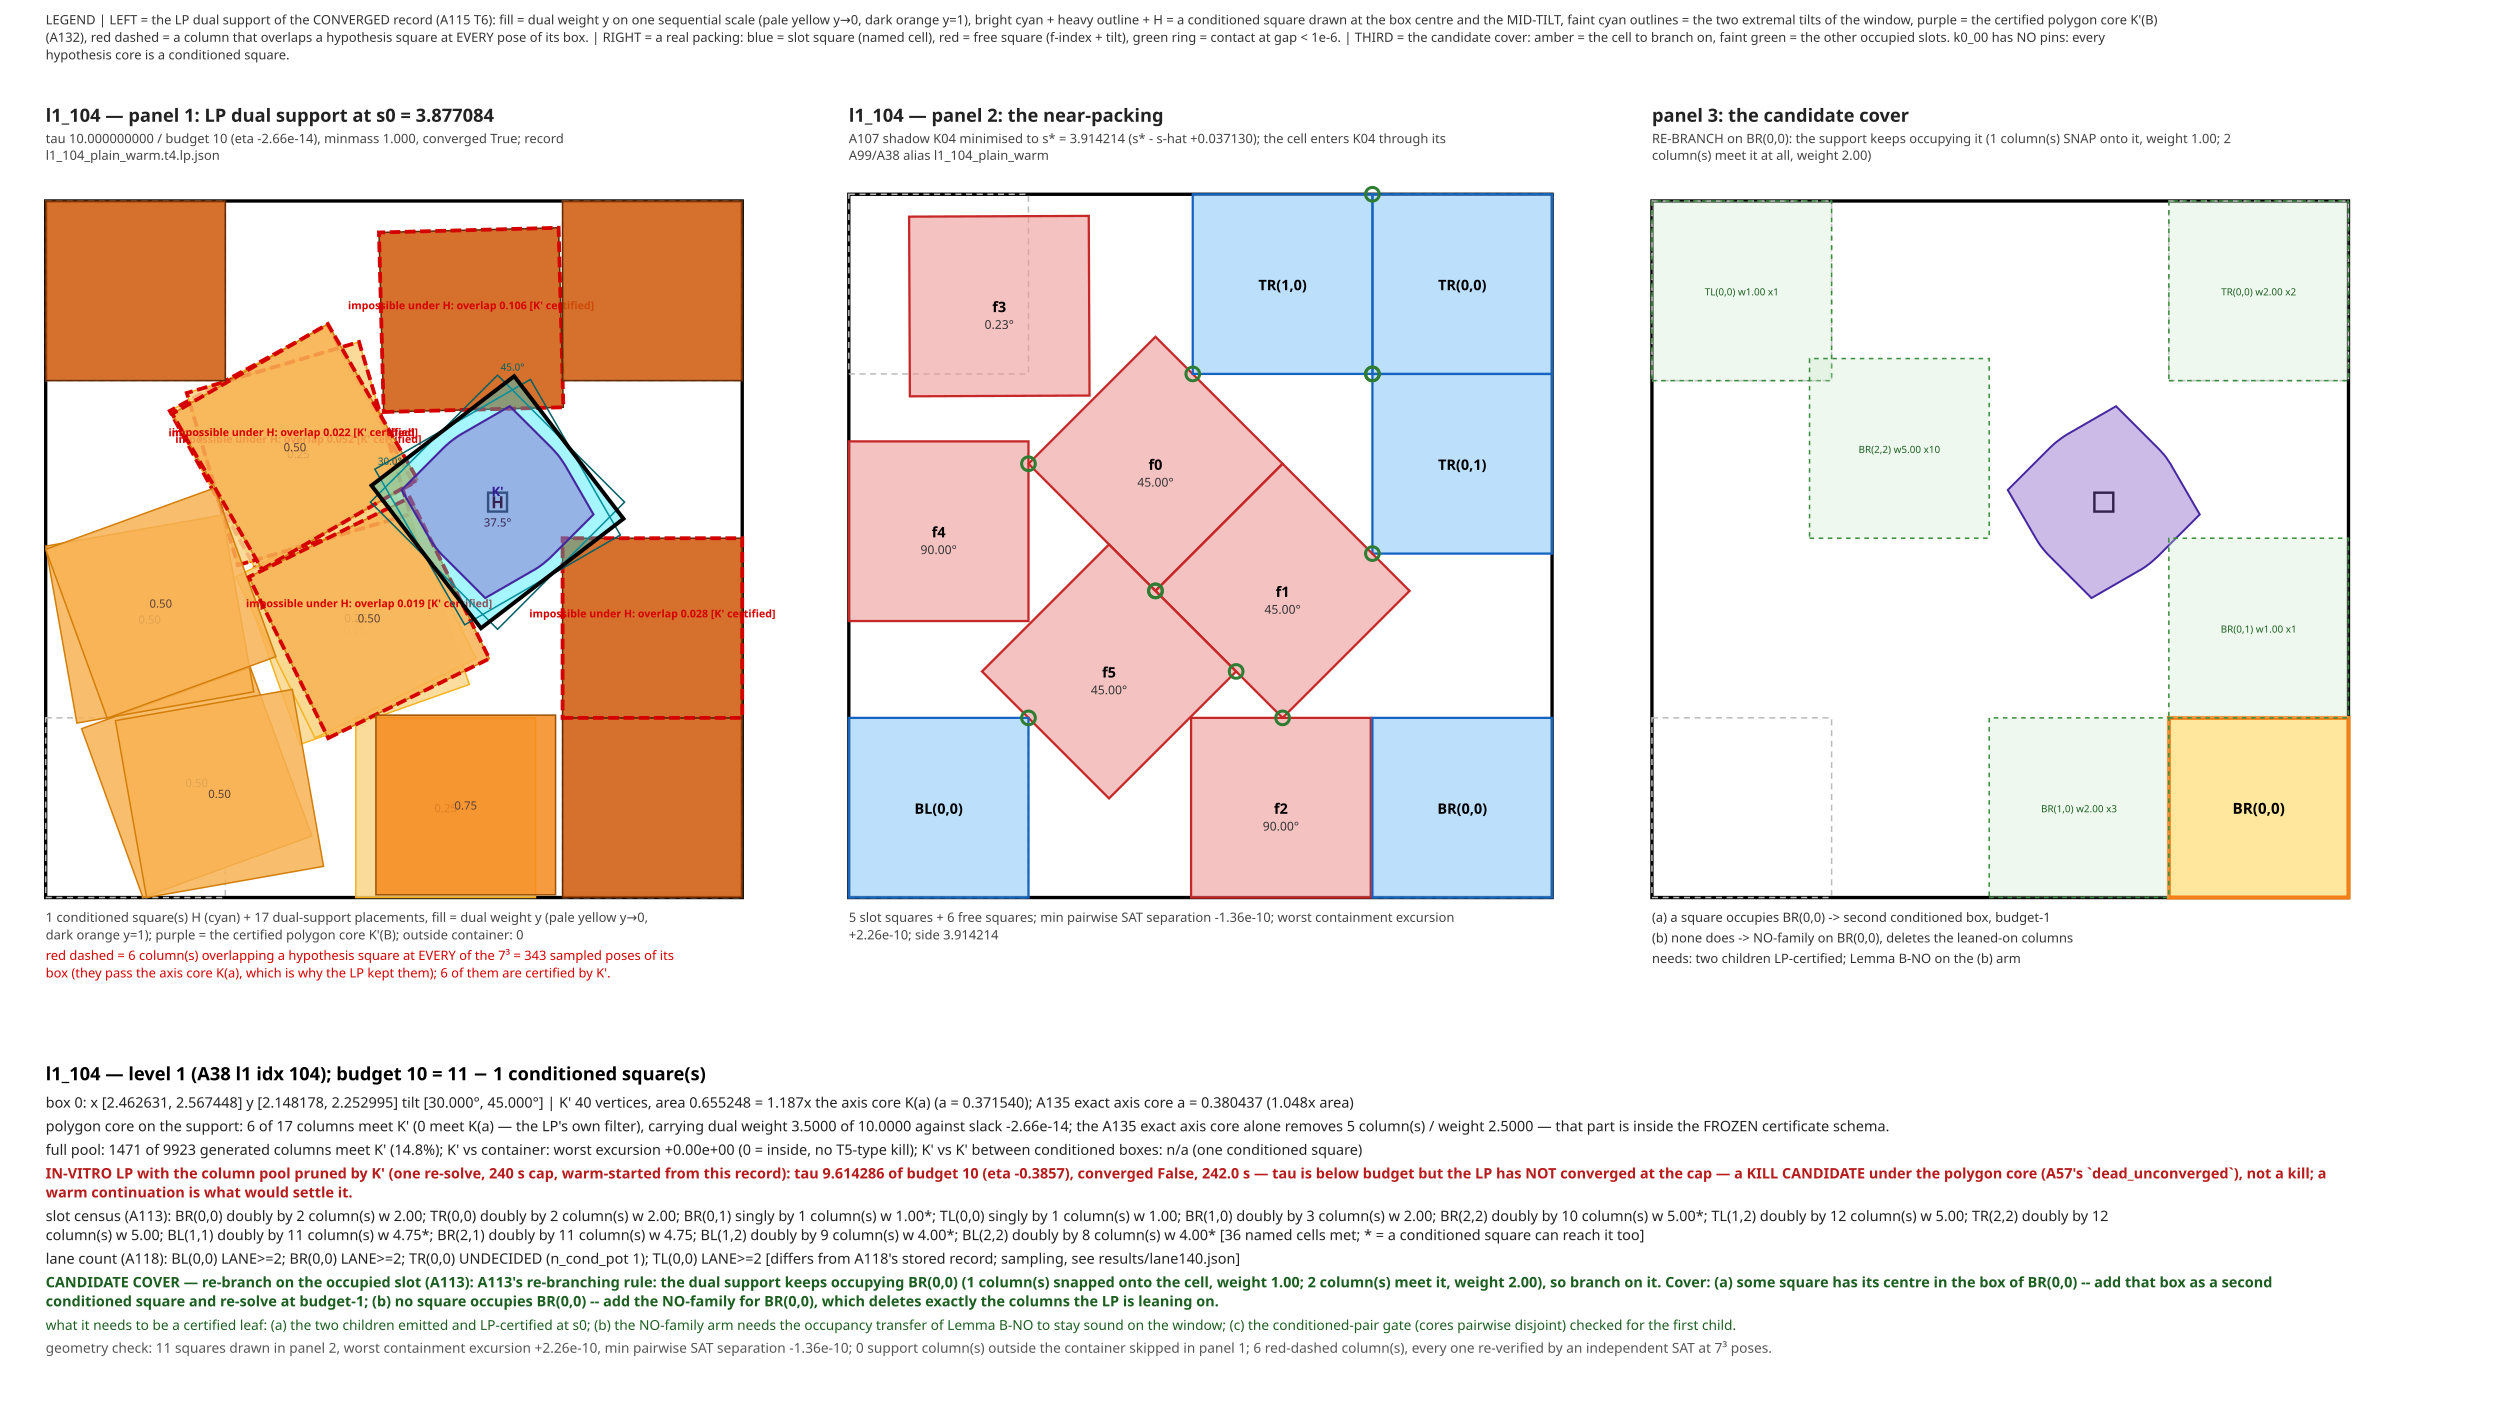
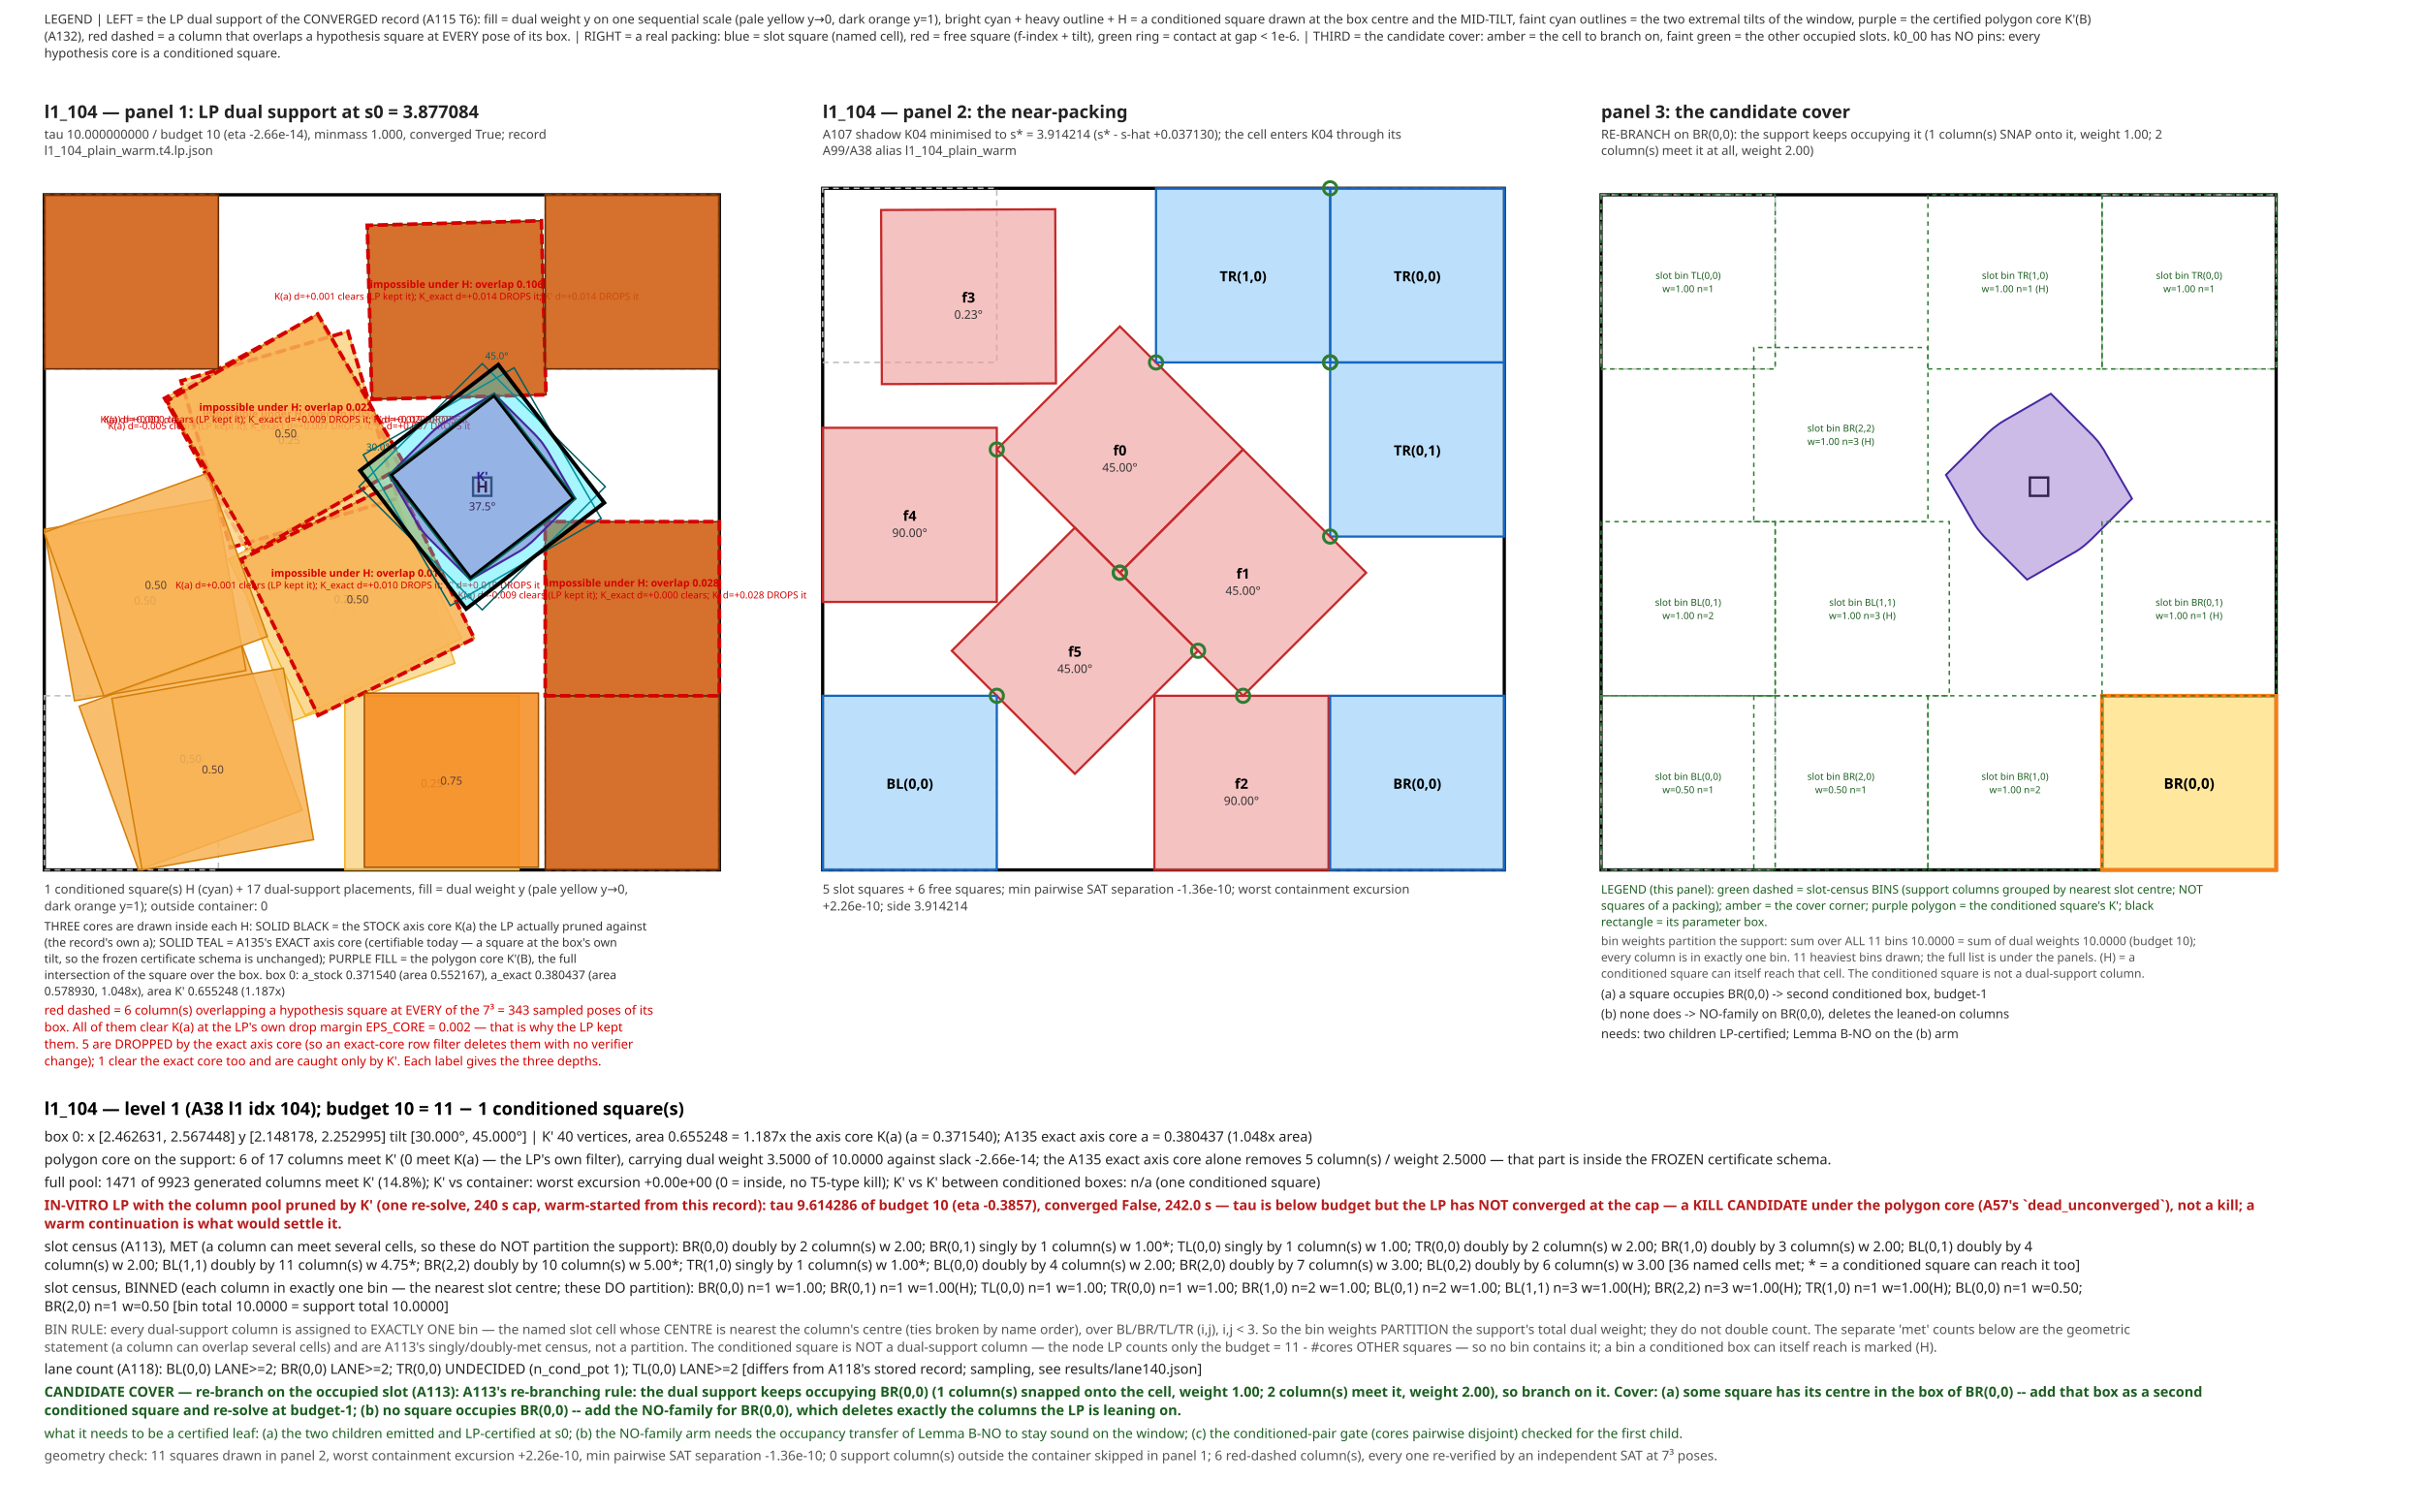
- <svg xmlns="http://www.w3.org/2000/svg" width="1642" height="923" font-family="Segoe UI, sans-serif" style="background:#fff">
+ <svg xmlns="http://www.w3.org/2000/svg" width="1642" height="1024" font-family="Segoe UI, sans-serif" style="background:#fff">
  <text x="30.0" y="16.0" font-size="8.5" fill="#333" text-anchor="start">LEGEND | LEFT = the LP dual support of the CONVERGED record (A115 T6): fill = dual weight y on one sequential scale (pale yellow y→0, dark orange y=1), bright cyan + heavy outline + H = a conditioned square drawn at the box centre and the MID-TILT, faint cyan outlines = the two extremal tilts of the window, purple = the certified polygon core K'(B)</text>
  <text x="30.0" y="27.5" font-size="8.5" fill="#333" text-anchor="start">(A132), red dashed = a column that overlaps a hypothesis square at EVERY pose of its box. | RIGHT = a real packing: blue = slot square (named cell), red = free square (f-index + tilt), green ring = contact at gap &lt; 1e-6. | THIRD = the candidate cover: amber = the cell to branch on, faint green = the other occupied slots. k0_00 has NO pins: every</text>
  <text x="30.0" y="39.0" font-size="8.5" fill="#333" text-anchor="start">hypothesis core is a conditioned square.</text>
  <text x="30.0" y="80.0" font-size="12" fill="#222" text-anchor="start" font-weight="bold">l1_104 — panel 1: LP dual support at s0 = 3.877084</text>
  <text x="30.0" y="94.0" font-size="8.5" fill="#444" text-anchor="start">tau 10.000000000 / budget 10 (eta -2.66e-14), minmass 1.000, converged True; record</text>
  <text x="30.0" y="105.0" font-size="8.5" fill="#444" text-anchor="start">l1_104_plain_warm.t4.lp.json</text>
  <rect x="30" y="132.0" width="457.5" height="457.5" fill="none" stroke="#000" stroke-width="2.2" />
  <rect x="30.0" y="471.5" width="118" height="118" fill="none" stroke="#bbb" stroke-width="1" stroke-dasharray="4,3" />
  <rect x="369.5" y="471.5" width="118" height="118" fill="none" stroke="#bbb" stroke-width="1" stroke-dasharray="4,3" />
  <rect x="30.0" y="132.0" width="118" height="118" fill="none" stroke="#bbb" stroke-width="1" stroke-dasharray="4,3" />
  <rect x="369.5" y="132.0" width="118" height="118" fill="none" stroke="#bbb" stroke-width="1" stroke-dasharray="4,3" />
  <polygon points="167.8,373.6 271.5,317.3 215.2,213.6 111.5,269.9" fill="hsl(41,92%,77%)" fill-opacity="0.85" stroke="hsl(41,92%,55%)" stroke-width="1.0" />
  <text x="191.5" y="296.6" font-size="7.5" fill="#5d4037" text-anchor="middle">0.25</text>
  <polygon points="167.8,373.6 271.5,317.3 215.2,213.6 111.5,269.9" fill="none" fill-opacity="0.00" stroke="#d50000" stroke-width="2.5" stroke-dasharray="7,3" />
-   <text x="191.5" y="286.6" font-size="7.0" fill="#d50000" text-anchor="middle" font-weight="bold">impossible under H: overlap 0.019  [K' certified]</text>
+   <text x="191.5" y="278.6" font-size="7.0" fill="#d50000" text-anchor="middle" font-weight="bold">impossible under H: overlap 0.019</text>
+   <text x="191.5" y="286.6" font-size="6.5" fill="#d50000" text-anchor="middle">K(a) d=+0.001 clears (LP kept it); K_exact d=+0.010 DROPS it; K' d=+0.019 DROPS it</text>
  <polygon points="197.1,488.9 308.3,449.5 268.9,338.2 157.7,377.6" fill="hsl(41,92%,77%)" fill-opacity="0.85" stroke="hsl(41,92%,55%)" stroke-width="1.0" />
  <text x="233.0" y="416.5" font-size="7.5" fill="#5d4037" text-anchor="middle">0.25</text>
  <polygon points="206.9,484.7 312.7,432.5 260.5,326.7 154.7,378.9" fill="hsl(41,92%,77%)" fill-opacity="0.85" stroke="hsl(41,92%,55%)" stroke-width="1.0" />
  <text x="233.7" y="408.7" font-size="7.5" fill="#5d4037" text-anchor="middle">0.25</text>
  <polygon points="233.7,589.5 351.7,589.5 351.7,471.5 233.7,471.5" fill="hsl(40,92%,76%)" fill-opacity="0.85" stroke="hsl(40,92%,54%)" stroke-width="1.0" />
  <text x="292.7" y="533.5" font-size="7.5" fill="#5d4037" text-anchor="middle">0.25</text>
  <polygon points="156.2,371.2 269.4,337.7 235.8,224.6 122.7,258.1" fill="hsl(40,92%,76%)" fill-opacity="0.85" stroke="hsl(40,92%,54%)" stroke-width="1.0" />
  <text x="196.0" y="300.9" font-size="7.5" fill="#5d4037" text-anchor="middle">0.25</text>
  <polygon points="156.2,371.2 269.4,337.7 235.8,224.6 122.7,258.1" fill="none" fill-opacity="0.00" stroke="#d50000" stroke-width="2.5" stroke-dasharray="7,3" />
-   <text x="196.0" y="290.9" font-size="7.0" fill="#d50000" text-anchor="middle" font-weight="bold">impossible under H: overlap 0.052  [K' certified]</text>
+   <text x="196.0" y="282.9" font-size="7.0" fill="#d50000" text-anchor="middle" font-weight="bold">impossible under H: overlap 0.052</text>
+   <text x="196.0" y="290.9" font-size="6.5" fill="#d50000" text-anchor="middle">K(a) d=-0.005 clears (LP kept it); K_exact d=+0.007 DROPS it; K' d=+0.007 DROPS it</text>
  <polygon points="93.9,589.5 204.8,549.1 164.4,438.3 53.6,478.6" fill="hsl(35,92%,65%)" fill-opacity="0.85" stroke="hsl(35,92%,43%)" stroke-width="1.0" />
  <text x="129.2" y="516.9" font-size="7.5" fill="#5d4037" text-anchor="middle">0.50</text>
  <polygon points="50.5,474.9 166.7,454.4 146.2,338.2 30.0,358.7" fill="hsl(35,92%,65%)" fill-opacity="0.85" stroke="hsl(35,92%,43%)" stroke-width="1.0" />
  <text x="98.3" y="409.6" font-size="7.5" fill="#5d4037" text-anchor="middle">0.50</text>
  <polygon points="96.3,589.5 212.5,569.0 192.0,452.8 75.8,473.3" fill="hsl(35,92%,65%)" fill-opacity="0.85" stroke="hsl(35,92%,43%)" stroke-width="1.0" />
  <text x="144.2" y="524.1" font-size="7.5" fill="#5d4037" text-anchor="middle">0.50</text>
  <polygon points="70.4,471.7 181.2,431.3 140.9,320.5 30.0,360.8" fill="hsl(35,92%,65%)" fill-opacity="0.85" stroke="hsl(35,92%,43%)" stroke-width="1.0" />
  <text x="105.6" y="399.1" font-size="7.5" fill="#5d4037" text-anchor="middle">0.50</text>
  <polygon points="172.1,374.0 274.3,315.0 215.3,212.8 113.1,271.8" fill="hsl(35,92%,65%)" fill-opacity="0.85" stroke="hsl(35,92%,43%)" stroke-width="1.0" />
  <text x="193.7" y="296.4" font-size="7.5" fill="#5d4037" text-anchor="middle">0.50</text>
  <polygon points="172.1,374.0 274.3,315.0 215.3,212.8 113.1,271.8" fill="none" fill-opacity="0.00" stroke="#d50000" stroke-width="2.5" stroke-dasharray="7,3" />
-   <text x="193.7" y="286.4" font-size="7.0" fill="#d50000" text-anchor="middle" font-weight="bold">impossible under H: overlap 0.022  [K' certified]</text>
+   <text x="193.7" y="278.4" font-size="7.0" fill="#d50000" text-anchor="middle" font-weight="bold">impossible under H: overlap 0.022</text>
+   <text x="193.7" y="286.4" font-size="6.5" fill="#d50000" text-anchor="middle">K(a) d=+0.000 clears (LP kept it); K_exact d=+0.009 DROPS it; K' d=+0.022 DROPS it</text>
  <polygon points="215.6,484.8 321.4,432.6 269.2,326.8 163.4,379.0" fill="hsl(35,92%,65%)" fill-opacity="0.85" stroke="hsl(35,92%,43%)" stroke-width="1.0" />
  <text x="242.4" y="408.8" font-size="7.5" fill="#5d4037" text-anchor="middle">0.50</text>
  <polygon points="215.6,484.8 321.4,432.6 269.2,326.8 163.4,379.0" fill="none" fill-opacity="0.00" stroke="#d50000" stroke-width="2.5" stroke-dasharray="7,3" />
-   <text x="242.4" y="398.8" font-size="7.0" fill="#d50000" text-anchor="middle" font-weight="bold">impossible under H: overlap 0.019  [K' certified]</text>
+   <text x="242.4" y="390.8" font-size="7.0" fill="#d50000" text-anchor="middle" font-weight="bold">impossible under H: overlap 0.019</text>
+   <text x="242.4" y="398.8" font-size="6.5" fill="#d50000" text-anchor="middle">K(a) d=+0.001 clears (LP kept it); K_exact d=+0.010 DROPS it; K' d=+0.019 DROPS it</text>
  <polygon points="246.9,587.7 364.9,587.7 364.9,469.7 246.9,469.7" fill="hsl(30,92%,54%)" fill-opacity="0.85" stroke="hsl(30,92%,32%)" stroke-width="1.0" />
  <text x="305.9" y="531.7" font-size="7.5" fill="#5d4037" text-anchor="middle">0.75</text>
  <polygon points="252.0,270.6 370.0,267.5 366.9,149.6 248.9,152.7" fill="hsl(24,92%,42%)" fill-opacity="0.85" stroke="hsl(24,92%,20%)" stroke-width="1.0" />
  <polygon points="252.0,270.6 370.0,267.5 366.9,149.6 248.9,152.7" fill="none" fill-opacity="0.00" stroke="#d50000" stroke-width="2.5" stroke-dasharray="7,3" />
-   <text x="309.4" y="203.1" font-size="7.0" fill="#d50000" text-anchor="middle" font-weight="bold">impossible under H: overlap 0.106  [K' certified]</text>
+   <text x="309.4" y="195.1" font-size="7.0" fill="#d50000" text-anchor="middle" font-weight="bold">impossible under H: overlap 0.106</text>
+   <text x="309.4" y="203.1" font-size="6.5" fill="#d50000" text-anchor="middle">K(a) d=+0.001 clears (LP kept it); K_exact d=+0.014 DROPS it; K' d=+0.014 DROPS it</text>
  <polygon points="30.0,250.0 148.0,250.0 148.0,132.0 30.0,132.0" fill="hsl(24,92%,42%)" fill-opacity="0.85" stroke="hsl(24,92%,20%)" stroke-width="1.0" />
  <polygon points="369.5,250.0 487.5,250.0 487.5,132.0 369.5,132.0" fill="hsl(24,92%,42%)" fill-opacity="0.85" stroke="hsl(24,92%,20%)" stroke-width="1.0" />
  <polygon points="369.5,589.5 487.5,589.5 487.5,471.5 369.5,471.5" fill="hsl(24,92%,42%)" fill-opacity="0.85" stroke="hsl(24,92%,20%)" stroke-width="1.0" />
  <polygon points="369.5,471.5 487.5,471.5 487.5,353.5 369.5,353.5" fill="hsl(24,92%,42%)" fill-opacity="0.85" stroke="hsl(24,92%,20%)" stroke-width="1.0" />
  <polygon points="369.5,471.5 487.5,471.5 487.5,353.5 369.5,353.5" fill="none" fill-opacity="0.00" stroke="#d50000" stroke-width="2.5" stroke-dasharray="7,3" />
-   <text x="428.5" y="405.5" font-size="7.0" fill="#d50000" text-anchor="middle" font-weight="bold">impossible under H: overlap 0.028  [K' certified]</text>
+   <text x="428.5" y="397.5" font-size="7.0" fill="#d50000" text-anchor="middle" font-weight="bold">impossible under H: overlap 0.028</text>
+   <text x="428.5" y="405.5" font-size="6.5" fill="#d50000" text-anchor="middle">K(a) d=-0.009 clears (LP kept it); K_exact d=+0.000 clears; K' d=+0.028 DROPS it</text>
  <rect x="320.6" y="323.6" width="12.4" height="12.4" fill="none" stroke="#000" stroke-width="1.6" />
  <polygon points="305.2,410.4 407.4,351.4 348.4,249.2 246.2,308.2" fill="#00e5ff" fill-opacity="0.00" stroke="#006064" stroke-width="1.0" />
  <text x="248.2" y="305.2" font-size="6.5" fill="#006064" text-anchor="start">30.0°</text>
  <polygon points="326.8,413.3 410.2,329.8 326.8,246.4 243.3,329.8" fill="#00e5ff" fill-opacity="0.00" stroke="#006064" stroke-width="1.0" />
  <text x="328.8" y="243.4" font-size="6.5" fill="#006064" text-anchor="start">45.0°</text>
  <polygon points="315.9,412.6 409.5,340.7 337.7,247.1 244.0,318.9" fill="#00e5ff" fill-opacity="0.35" stroke="#000" stroke-width="2.6" />
  <text x="326.8" y="333.8" font-size="11" fill="#000" text-anchor="middle" font-weight="bold">H</text>
  <text x="326.8" y="345.8" font-size="7.5" fill="#000" text-anchor="middle">37.5°</text>
  <polygon points="263.8,321.8 281.9,353.2 282.6,354.4 283.8,356.3 284.8,357.7 286.0,359.4 287.6,361.4 289.0,363.0 290.0,364.1 291.2,365.3 318.7,392.8 350.1,374.7 351.4,374.0 353.1,372.9 354.3,372.1 355.5,371.2 357.1,370.0 358.5,368.8 360.3,367.3 362.3,365.4 389.8,337.9 371.7,306.5 370.8,305.0 369.5,303.1 368.5,301.6 367.6,300.3 366.2,298.5 365.1,297.3 363.4,295.4 362.4,294.3 334.8,266.8 303.4,284.9 301.6,286.0 300.8,286.5 299.2,287.6 297.5,288.9 296.4,289.7 294.7,291.1 293.2,292.4 291.3,294.2" fill="#7e57c2" fill-opacity="0.42" stroke="#4527a0" stroke-width="1.4" />
+   <polygon points="318.7,392.8 389.7,337.9 334.9,266.9 263.8,321.7" fill="none" fill-opacity="0.00" stroke="#00695c" stroke-width="1.8" />
+   <polygon points="318.9,391.3 388.3,337.7 334.7,268.3 265.3,321.9" fill="none" fill-opacity="0.00" stroke="#000000" stroke-width="1.8" />
  <text x="326.8" y="325.8" font-size="8.5" fill="#311b92" text-anchor="middle" font-weight="bold">K'</text>
  <text x="30.0" y="605.5" font-size="8.5" fill="#444" text-anchor="start">1 conditioned square(s) H (cyan) + 17 dual-support placements, fill = dual weight y (pale yellow y→0,</text>
-   <text x="30.0" y="617.0" font-size="8.5" fill="#444" text-anchor="start">dark orange y=1); purple = the certified polygon core K'(B); outside container: 0</text>
-   <text x="30.0" y="630.5" font-size="8.5" fill="#d50000" text-anchor="start">red dashed = 6 column(s) overlapping a hypothesis square at EVERY of the 7³ = 343 sampled poses of its</text>
-   <text x="30.0" y="642.0" font-size="8.5" fill="#d50000" text-anchor="start">box (they pass the axis core K(a), which is why the LP kept them); 6 of them are certified by K'.</text>
+   <text x="30.0" y="617.0" font-size="8.5" fill="#444" text-anchor="start">dark orange y=1); outside container: 0</text>
+   <text x="30.0" y="630.5" font-size="8.0" fill="#333" text-anchor="start">THREE cores are drawn inside each H: SOLID BLACK = the STOCK axis core K(a) the LP actually pruned against</text>
+   <text x="30.0" y="641.5" font-size="8.0" fill="#333" text-anchor="start">(the record's own a); SOLID TEAL = A135's EXACT axis core (certifiable today — a square at the box's own</text>
+   <text x="30.0" y="652.5" font-size="8.0" fill="#333" text-anchor="start">tilt, so the frozen certificate schema is unchanged); PURPLE FILL = the polygon core K'(B), the full</text>
+   <text x="30.0" y="663.5" font-size="8.0" fill="#333" text-anchor="start">intersection of the square over the box. box 0: a_stock 0.371540 (area 0.552167), a_exact 0.380437 (area</text>
+   <text x="30.0" y="674.5" font-size="8.0" fill="#333" text-anchor="start">0.578930, 1.048x), area K' 0.655248 (1.187x)</text>
+   <text x="30.0" y="687.5" font-size="8.5" fill="#d50000" text-anchor="start">red dashed = 6 column(s) overlapping a hypothesis square at EVERY of the 7³ = 343 sampled poses of its</text>
+   <text x="30.0" y="699.0" font-size="8.5" fill="#d50000" text-anchor="start">box. All of them clear K(a) at the LP's own drop margin EPS_CORE = 0.002 — that is why the LP kept</text>
+   <text x="30.0" y="710.5" font-size="8.5" fill="#d50000" text-anchor="start">them. 5 are DROPPED by the exact axis core (so an exact-core row filter deletes them with no verifier</text>
+   <text x="30.0" y="722.0" font-size="8.5" fill="#d50000" text-anchor="start">change); 1 clear the exact core too and are caught only by K'. Each label gives the three depths.</text>
  <text x="557.5" y="80.0" font-size="12" fill="#222" text-anchor="start" font-weight="bold">l1_104 — panel 2: the near-packing</text>
  <text x="557.5" y="94.0" font-size="8.5" fill="#444" text-anchor="start">A107 shadow K04 minimised to s* = 3.914214 (s* - s-hat +0.037130); the cell enters K04 through its</text>
  <text x="557.5" y="105.0" font-size="8.5" fill="#444" text-anchor="start">A99/A38 alias l1_104_plain_warm</text>
  <rect x="557.496" y="127.6" width="461.9" height="461.9" fill="none" stroke="#000" stroke-width="2.2" />
  <rect x="557.5" y="471.5" width="118" height="118" fill="none" stroke="#bbb" stroke-width="1" stroke-dasharray="4,3" />
  <rect x="901.4" y="471.5" width="118" height="118" fill="none" stroke="#bbb" stroke-width="1" stroke-dasharray="4,3" />
  <rect x="557.5" y="127.6" width="118" height="118" fill="none" stroke="#bbb" stroke-width="1" stroke-dasharray="4,3" />
  <rect x="901.4" y="127.6" width="118" height="118" fill="none" stroke="#bbb" stroke-width="1" stroke-dasharray="4,3" />
  <polygon points="758.9,388.1 842.4,304.6 758.9,221.2 675.5,304.6" fill="#ef9a9a" fill-opacity="0.60" stroke="#c62828" stroke-width="1.5" />
  <text x="758.9" y="308.6" font-size="9.5" fill="#000" text-anchor="middle" font-weight="bold">f0</text>
  <text x="758.9" y="319.6" font-size="8" fill="#333" text-anchor="middle">45.00°</text>
  <polygon points="901.4,363.6 1019.4,363.6 1019.4,245.6 901.4,245.6" fill="#90caf9" fill-opacity="0.60" stroke="#1565c0" stroke-width="1.5" />
  <text x="960.4" y="308.6" font-size="9.5" fill="#000" text-anchor="middle" font-weight="bold">TR(0,1)</text>
  <polygon points="842.4,471.5 925.8,388.1 842.4,304.6 758.9,388.1" fill="#ef9a9a" fill-opacity="0.60" stroke="#c62828" stroke-width="1.5" />
  <text x="842.4" y="392.1" font-size="9.5" fill="#000" text-anchor="middle" font-weight="bold">f1</text>
  <text x="842.4" y="403.1" font-size="8" fill="#333" text-anchor="middle">45.00°</text>
  <polygon points="782.3,589.5 900.3,589.5 900.3,471.5 782.3,471.5" fill="#ef9a9a" fill-opacity="0.60" stroke="#c62828" stroke-width="1.5" />
  <text x="841.3" y="534.5" font-size="9.5" fill="#000" text-anchor="middle" font-weight="bold">f2</text>
  <text x="841.3" y="545.5" font-size="8" fill="#333" text-anchor="middle">90.00°</text>
  <polygon points="901.4,245.6 1019.4,245.6 1019.4,127.6 901.4,127.6" fill="#90caf9" fill-opacity="0.60" stroke="#1565c0" stroke-width="1.5" />
  <text x="960.4" y="190.6" font-size="9.5" fill="#000" text-anchor="middle" font-weight="bold">TR(0,0)</text>
  <polygon points="783.4,245.6 901.4,245.6 901.4,127.6 783.4,127.6" fill="#90caf9" fill-opacity="0.60" stroke="#1565c0" stroke-width="1.5" />
  <text x="842.4" y="190.6" font-size="9.5" fill="#000" text-anchor="middle" font-weight="bold">TR(1,0)</text>
  <polygon points="597.6,260.3 715.6,259.8 715.1,141.8 597.1,142.3" fill="#ef9a9a" fill-opacity="0.60" stroke="#c62828" stroke-width="1.5" />
  <text x="656.3" y="205.0" font-size="9.5" fill="#000" text-anchor="middle" font-weight="bold">f3</text>
  <text x="656.3" y="216.0" font-size="8" fill="#333" text-anchor="middle">0.23°</text>
  <polygon points="557.5,407.9 675.5,407.9 675.5,289.9 557.5,289.9" fill="#ef9a9a" fill-opacity="0.60" stroke="#c62828" stroke-width="1.5" />
  <text x="616.5" y="352.9" font-size="9.5" fill="#000" text-anchor="middle" font-weight="bold">f4</text>
  <text x="616.5" y="363.9" font-size="8" fill="#333" text-anchor="middle">90.00°</text>
  <polygon points="728.4,524.4 811.9,441.0 728.4,357.6 645.0,441.0" fill="#ef9a9a" fill-opacity="0.60" stroke="#c62828" stroke-width="1.5" />
  <text x="728.4" y="445.0" font-size="9.5" fill="#000" text-anchor="middle" font-weight="bold">f5</text>
  <text x="728.4" y="456.0" font-size="8" fill="#333" text-anchor="middle">45.00°</text>
  <polygon points="557.5,589.5 675.5,589.5 675.5,471.5 557.5,471.5" fill="#90caf9" fill-opacity="0.60" stroke="#1565c0" stroke-width="1.5" />
  <text x="616.5" y="534.5" font-size="9.5" fill="#000" text-anchor="middle" font-weight="bold">BL(0,0)</text>
  <polygon points="901.4,589.5 1019.4,589.5 1019.4,471.5 901.4,471.5" fill="#90caf9" fill-opacity="0.60" stroke="#1565c0" stroke-width="1.5" />
  <text x="960.4" y="534.5" font-size="9.5" fill="#000" text-anchor="middle" font-weight="bold">BR(0,0)</text>
  <circle cx="758.9" cy="388.1" r="4.5" fill="none" stroke="#2e7d32" stroke-width="2" />
  <circle cx="783.4" cy="245.6" r="4.5" fill="none" stroke="#2e7d32" stroke-width="2" />
  <circle cx="675.5" cy="304.6" r="4.5" fill="none" stroke="#2e7d32" stroke-width="2" />
  <circle cx="758.9" cy="388.1" r="4.5" fill="none" stroke="#2e7d32" stroke-width="2" />
  <circle cx="901.4" cy="363.6" r="4.5" fill="none" stroke="#2e7d32" stroke-width="2" />
  <circle cx="901.4" cy="245.6" r="4.5" fill="none" stroke="#2e7d32" stroke-width="2" />
  <circle cx="901.4" cy="245.6" r="4.5" fill="none" stroke="#2e7d32" stroke-width="2" />
  <circle cx="842.4" cy="471.5" r="4.5" fill="none" stroke="#2e7d32" stroke-width="2" />
  <circle cx="811.9" cy="441.0" r="4.5" fill="none" stroke="#2e7d32" stroke-width="2" />
  <circle cx="901.4" cy="127.6" r="4.5" fill="none" stroke="#2e7d32" stroke-width="2" />
  <circle cx="675.5" cy="471.5" r="4.5" fill="none" stroke="#2e7d32" stroke-width="2" />
  <text x="557.5" y="605.5" font-size="8.5" fill="#444" text-anchor="start">5 slot squares + 6 free squares; min pairwise SAT separation -1.36e-10; worst containment excursion</text>
  <text x="557.5" y="617.0" font-size="8.5" fill="#444" text-anchor="start">+2.26e-10; side 3.914214</text>
  <text x="1085.0" y="80.0" font-size="12" fill="#222" text-anchor="start" font-weight="bold">panel 3: the candidate cover</text>
  <text x="1085.0" y="94.0" font-size="8.5" fill="#444" text-anchor="start">RE-BRANCH on BR(0,0): the support keeps occupying it (1 column(s) SNAP onto it, weight 1.00; 2</text>
  <text x="1085.0" y="105.0" font-size="8.5" fill="#444" text-anchor="start">column(s) meet it at all, weight 2.00)</text>
  <rect x="1084.992" y="132.0" width="457.5" height="457.5" fill="none" stroke="#000" stroke-width="2.2" />
  <rect x="1085.0" y="471.5" width="118" height="118" fill="none" stroke="#bbb" stroke-width="1" stroke-dasharray="4,3" />
  <rect x="1424.5" y="471.5" width="118" height="118" fill="none" stroke="#bbb" stroke-width="1" stroke-dasharray="4,3" />
  <rect x="1085.0" y="132.0" width="118" height="118" fill="none" stroke="#bbb" stroke-width="1" stroke-dasharray="4,3" />
  <rect x="1424.5" y="132.0" width="118" height="118" fill="none" stroke="#bbb" stroke-width="1" stroke-dasharray="4,3" />
  <rect x="1375.6" y="323.6" width="12.4" height="12.4" fill="none" stroke="#000" stroke-width="1.6" />
  <polygon points="1318.7,321.8 1336.9,353.2 1337.6,354.4 1338.8,356.3 1339.7,357.7 1341.0,359.4 1342.6,361.4 1344.0,363.0 1345.0,364.1 1346.2,365.3 1373.7,392.8 1405.1,374.7 1406.4,374.0 1408.1,372.9 1409.3,372.1 1410.5,371.2 1412.1,370.0 1413.5,368.8 1415.2,367.3 1417.3,365.4 1444.8,337.9 1426.6,306.5 1425.8,305.0 1424.5,303.1 1423.5,301.6 1422.6,300.3 1421.2,298.5 1420.1,297.3 1418.4,295.4 1417.3,294.3 1389.8,266.8 1358.4,284.9 1356.6,286.0 1355.8,286.5 1354.2,287.6 1352.5,288.9 1351.4,289.7 1349.7,291.1 1348.2,292.4 1346.3,294.2" fill="#7e57c2" fill-opacity="0.40" stroke="#4527a0" stroke-width="1.3" />
  <polygon points="1424.5,589.5 1542.5,589.5 1542.5,471.5 1424.5,471.5" fill="#ffd54f" fill-opacity="0.55" stroke="#f57f17" stroke-width="2.6" />
  <text x="1483.5" y="534.5" font-size="10" fill="#000" text-anchor="middle" font-weight="bold">BR(0,0)</text>
-   <polygon points="1424.5,250.0 1542.5,250.0 1542.5,132.0 1424.5,132.0" fill="#c8e6c9" fill-opacity="0.30" stroke="#388e3c" stroke-width="1.0" stroke-dasharray="3,3" />
-   <text x="1483.5" y="194.0" font-size="6.5" fill="#1b5e20" text-anchor="middle">TR(0,0) w2.00 x2</text>
-   <polygon points="1424.5,471.5 1542.5,471.5 1542.5,353.5 1424.5,353.5" fill="#c8e6c9" fill-opacity="0.30" stroke="#388e3c" stroke-width="1.0" stroke-dasharray="3,3" />
-   <text x="1483.5" y="415.5" font-size="6.5" fill="#1b5e20" text-anchor="middle">BR(0,1) w1.00 x1</text>
-   <polygon points="1085.0,250.0 1203.0,250.0 1203.0,132.0 1085.0,132.0" fill="#c8e6c9" fill-opacity="0.30" stroke="#388e3c" stroke-width="1.0" stroke-dasharray="3,3" />
-   <text x="1144.0" y="194.0" font-size="6.5" fill="#1b5e20" text-anchor="middle">TL(0,0) w1.00 x1</text>
-   <polygon points="1306.5,589.5 1424.5,589.5 1424.5,471.5 1306.5,471.5" fill="#c8e6c9" fill-opacity="0.30" stroke="#388e3c" stroke-width="1.0" stroke-dasharray="3,3" />
-   <text x="1365.5" y="533.5" font-size="6.5" fill="#1b5e20" text-anchor="middle">BR(1,0) w2.00 x3</text>
-   <polygon points="1188.5,353.5 1306.5,353.5 1306.5,235.5 1188.5,235.5" fill="#c8e6c9" fill-opacity="0.30" stroke="#388e3c" stroke-width="1.0" stroke-dasharray="3,3" />
-   <text x="1247.5" y="297.5" font-size="6.5" fill="#1b5e20" text-anchor="middle">BR(2,2) w5.00 x10</text>
-   <text x="1085.0" y="605.5" font-size="8.5" fill="#333" text-anchor="start">(a) a square occupies BR(0,0) -&gt; second conditioned box, budget-1</text>
-   <text x="1085.0" y="619.0" font-size="8.5" fill="#333" text-anchor="start">(b) none does -&gt; NO-family on BR(0,0), deletes the leaned-on columns</text>
-   <text x="1085.0" y="632.5" font-size="8.5" fill="#333" text-anchor="start">needs: two children LP-certified; Lemma B-NO on the (b) arm</text>
-   <text x="30.0" y="709.5" font-size="12" fill="#000" text-anchor="start" font-weight="bold">l1_104 — level 1 (A38 l1 idx 104); budget 10 = 11 − 1 conditioned square(s)</text>
-   <text x="30.0" y="727.5" font-size="9.5" fill="#222" text-anchor="start">box 0: x [2.462631, 2.567448] y [2.148178, 2.252995] tilt [30.000°, 45.000°] | K' 40 vertices, area 0.655248 = 1.187x the axis core K(a) (a = 0.371540); A135 exact axis core a = 0.380437 (1.048x area)</text>
-   <text x="30.0" y="743.0" font-size="9.5" fill="#222" text-anchor="start">polygon core on the support: 6 of 17 columns meet K' (0 meet K(a) — the LP's own filter), carrying dual weight 3.5000 of 10.0000 against slack -2.66e-14; the A135 exact axis core alone removes 5 column(s) / weight 2.5000 — that part is inside the FROZEN certificate schema.</text>
-   <text x="30.0" y="758.5" font-size="9.5" fill="#222" text-anchor="start">full pool: 1471 of 9923 generated columns meet K' (14.8%); K' vs container: worst excursion +0.00e+00 (0 = inside, no T5-type kill); K' vs K' between conditioned boxes: n/a (one conditioned square)</text>
-   <text x="30.0" y="774.0" font-size="9.5" fill="#b71c1c" text-anchor="start" font-weight="bold">IN-VITRO LP with the column pool pruned by K' (one re-solve, 240 s cap, warm-started from this record): tau 9.614286 of budget 10 (eta -0.3857), converged False, 242.0 s — tau is below budget but the LP has NOT converged at the cap — a KILL CANDIDATE under the polygon core (A57's `dead_unconverged`), not a kill; a</text>
-   <text x="30.0" y="786.5" font-size="9.5" fill="#b71c1c" text-anchor="start" font-weight="bold">warm continuation is what would settle it.</text>
-   <text x="30.0" y="802.0" font-size="9.5" fill="#222" text-anchor="start">slot census (A113): BR(0,0) doubly by 2 column(s) w 2.00; TR(0,0) doubly by 2 column(s) w 2.00; BR(0,1) singly by 1 column(s) w 1.00*; TL(0,0) singly by 1 column(s) w 1.00; BR(1,0) doubly by 3 column(s) w 2.00; BR(2,2) doubly by 10 column(s) w 5.00*; TL(1,2) doubly by 12 column(s) w 5.00; TR(2,2) doubly by 12</text>
-   <text x="30.0" y="814.5" font-size="9.5" fill="#222" text-anchor="start">column(s) w 5.00; BL(1,1) doubly by 11 column(s) w 4.75*; BR(2,1) doubly by 11 column(s) w 4.75; BL(1,2) doubly by 9 column(s) w 4.00*; BL(2,2) doubly by 8 column(s) w 4.00* [36 named cells met; * = a conditioned square can reach it too]</text>
-   <text x="30.0" y="830.0" font-size="9.5" fill="#222" text-anchor="start">lane count (A118): BL(0,0) LANE&gt;=2; BR(0,0) LANE&gt;=2; TR(0,0) UNDECIDED (n_cond_pot 1); TL(0,0) LANE&gt;=2 [differs from A118's stored record; sampling, see results/lane140.json]</text>
-   <text x="30.0" y="845.5" font-size="9.5" fill="#1b5e20" text-anchor="start" font-weight="bold">CANDIDATE COVER — re-branch on the occupied slot (A113): A113's re-branching rule: the dual support keeps occupying BR(0,0) (1 column(s) snapped onto the cell, weight 1.00; 2 column(s) meet it, weight 2.00), so branch on it. Cover: (a) some square has its centre in the box of BR(0,0) -- add that box as a second</text>
-   <text x="30.0" y="858.0" font-size="9.5" fill="#1b5e20" text-anchor="start" font-weight="bold">conditioned square and re-solve at budget-1; (b) no square occupies BR(0,0) -- add the NO-family for BR(0,0), which deletes exactly the columns the LP is leaning on.</text>
-   <text x="30.0" y="873.5" font-size="9.0" fill="#1b5e20" text-anchor="start">what it needs to be a certified leaf: (a) the two children emitted and LP-certified at s0; (b) the NO-family arm needs the occupancy transfer of Lemma B-NO to stay sound on the window; (c) the conditioned-pair gate (cores pairwise disjoint) checked for the first child.</text>
-   <text x="30.0" y="888.5" font-size="9.0" fill="#555" text-anchor="start">geometry check: 11 squares drawn in panel 2, worst containment excursion +2.26e-10, min pairwise SAT separation -1.36e-10; 0 support column(s) outside the container skipped in panel 1; 6 red-dashed column(s), every one re-verified by an independent SAT at 7³ poses.</text>
+   <polygon points="1424.5,471.5 1542.5,471.5 1542.5,353.5 1424.5,353.5" fill="none" fill-opacity="0.00" stroke="#2e7d32" stroke-width="1.0" stroke-dasharray="3,3" />
+   <text x="1483.5" y="410.5" font-size="6.5" fill="#1b5e20" text-anchor="middle">slot bin BR(0,1)</text>
+   <text x="1483.5" y="419.5" font-size="6.5" fill="#1b5e20" text-anchor="middle">w=1.00 n=1 (H)</text>
+   <polygon points="1085.0,250.0 1203.0,250.0 1203.0,132.0 1085.0,132.0" fill="none" fill-opacity="0.00" stroke="#2e7d32" stroke-width="1.0" stroke-dasharray="3,3" />
+   <text x="1144.0" y="189.0" font-size="6.5" fill="#1b5e20" text-anchor="middle">slot bin TL(0,0)</text>
+   <text x="1144.0" y="198.0" font-size="6.5" fill="#1b5e20" text-anchor="middle">w=1.00 n=1</text>
+   <polygon points="1424.5,250.0 1542.5,250.0 1542.5,132.0 1424.5,132.0" fill="none" fill-opacity="0.00" stroke="#2e7d32" stroke-width="1.0" stroke-dasharray="3,3" />
+   <text x="1483.5" y="189.0" font-size="6.5" fill="#1b5e20" text-anchor="middle">slot bin TR(0,0)</text>
+   <text x="1483.5" y="198.0" font-size="6.5" fill="#1b5e20" text-anchor="middle">w=1.00 n=1</text>
+   <polygon points="1306.5,589.5 1424.5,589.5 1424.5,471.5 1306.5,471.5" fill="none" fill-opacity="0.00" stroke="#2e7d32" stroke-width="1.0" stroke-dasharray="3,3" />
+   <text x="1365.5" y="528.5" font-size="6.5" fill="#1b5e20" text-anchor="middle">slot bin BR(1,0)</text>
+   <text x="1365.5" y="537.5" font-size="6.5" fill="#1b5e20" text-anchor="middle">w=1.00 n=2</text>
+   <polygon points="1085.0,471.5 1203.0,471.5 1203.0,353.5 1085.0,353.5" fill="none" fill-opacity="0.00" stroke="#2e7d32" stroke-width="1.0" stroke-dasharray="3,3" />
+   <text x="1144.0" y="410.5" font-size="6.5" fill="#1b5e20" text-anchor="middle">slot bin BL(0,1)</text>
+   <text x="1144.0" y="419.5" font-size="6.5" fill="#1b5e20" text-anchor="middle">w=1.00 n=2</text>
+   <polygon points="1203.0,471.5 1321.0,471.5 1321.0,353.5 1203.0,353.5" fill="none" fill-opacity="0.00" stroke="#2e7d32" stroke-width="1.0" stroke-dasharray="3,3" />
+   <text x="1262.0" y="410.5" font-size="6.5" fill="#1b5e20" text-anchor="middle">slot bin BL(1,1)</text>
+   <text x="1262.0" y="419.5" font-size="6.5" fill="#1b5e20" text-anchor="middle">w=1.00 n=3 (H)</text>
+   <polygon points="1188.5,353.5 1306.5,353.5 1306.5,235.5 1188.5,235.5" fill="none" fill-opacity="0.00" stroke="#2e7d32" stroke-width="1.0" stroke-dasharray="3,3" />
+   <text x="1247.5" y="292.5" font-size="6.5" fill="#1b5e20" text-anchor="middle">slot bin BR(2,2)</text>
+   <text x="1247.5" y="301.5" font-size="6.5" fill="#1b5e20" text-anchor="middle">w=1.00 n=3 (H)</text>
+   <polygon points="1306.5,250.0 1424.5,250.0 1424.5,132.0 1306.5,132.0" fill="none" fill-opacity="0.00" stroke="#2e7d32" stroke-width="1.0" stroke-dasharray="3,3" />
+   <text x="1365.5" y="189.0" font-size="6.5" fill="#1b5e20" text-anchor="middle">slot bin TR(1,0)</text>
+   <text x="1365.5" y="198.0" font-size="6.5" fill="#1b5e20" text-anchor="middle">w=1.00 n=1 (H)</text>
+   <polygon points="1085.0,589.5 1203.0,589.5 1203.0,471.5 1085.0,471.5" fill="none" fill-opacity="0.00" stroke="#2e7d32" stroke-width="1.0" stroke-dasharray="3,3" />
+   <text x="1144.0" y="528.5" font-size="6.5" fill="#1b5e20" text-anchor="middle">slot bin BL(0,0)</text>
+   <text x="1144.0" y="537.5" font-size="6.5" fill="#1b5e20" text-anchor="middle">w=0.50 n=1</text>
+   <polygon points="1188.5,589.5 1306.5,589.5 1306.5,471.5 1188.5,471.5" fill="none" fill-opacity="0.00" stroke="#2e7d32" stroke-width="1.0" stroke-dasharray="3,3" />
+   <text x="1247.5" y="528.5" font-size="6.5" fill="#1b5e20" text-anchor="middle">slot bin BR(2,0)</text>
+   <text x="1247.5" y="537.5" font-size="6.5" fill="#1b5e20" text-anchor="middle">w=0.50 n=1</text>
+   <text x="1085.0" y="605.5" font-size="8.0" fill="#1b5e20" text-anchor="start">LEGEND (this panel): green dashed = slot-census BINS (support columns grouped by nearest slot centre; NOT</text>
+   <text x="1085.0" y="616.5" font-size="8.0" fill="#1b5e20" text-anchor="start">squares of a packing); amber = the cover corner; purple polygon = the conditioned square's K'; black</text>
+   <text x="1085.0" y="627.5" font-size="8.0" fill="#1b5e20" text-anchor="start">rectangle = its parameter box.</text>
+   <text x="1085.0" y="640.5" font-size="8.0" fill="#555" text-anchor="start">bin weights partition the support: sum over ALL 11 bins 10.0000 = sum of dual weights 10.0000 (budget 10);</text>
+   <text x="1085.0" y="651.5" font-size="8.0" fill="#555" text-anchor="start">every column is in exactly one bin. 11 heaviest bins drawn; the full list is under the panels. (H) = a</text>
+   <text x="1085.0" y="662.5" font-size="8.0" fill="#555" text-anchor="start">conditioned square can itself reach that cell. The conditioned square is not a dual-support column.</text>
+   <text x="1085.0" y="676.5" font-size="8.5" fill="#333" text-anchor="start">(a) a square occupies BR(0,0) -&gt; second conditioned box, budget-1</text>
+   <text x="1085.0" y="690.0" font-size="8.5" fill="#333" text-anchor="start">(b) none does -&gt; NO-family on BR(0,0), deletes the leaned-on columns</text>
+   <text x="1085.0" y="703.5" font-size="8.5" fill="#333" text-anchor="start">needs: two children LP-certified; Lemma B-NO on the (b) arm</text>
+   <text x="30.0" y="755.5" font-size="12" fill="#000" text-anchor="start" font-weight="bold">l1_104 — level 1 (A38 l1 idx 104); budget 10 = 11 − 1 conditioned square(s)</text>
+   <text x="30.0" y="773.5" font-size="9.5" fill="#222" text-anchor="start">box 0: x [2.462631, 2.567448] y [2.148178, 2.252995] tilt [30.000°, 45.000°] | K' 40 vertices, area 0.655248 = 1.187x the axis core K(a) (a = 0.371540); A135 exact axis core a = 0.380437 (1.048x area)</text>
+   <text x="30.0" y="789.0" font-size="9.5" fill="#222" text-anchor="start">polygon core on the support: 6 of 17 columns meet K' (0 meet K(a) — the LP's own filter), carrying dual weight 3.5000 of 10.0000 against slack -2.66e-14; the A135 exact axis core alone removes 5 column(s) / weight 2.5000 — that part is inside the FROZEN certificate schema.</text>
+   <text x="30.0" y="804.5" font-size="9.5" fill="#222" text-anchor="start">full pool: 1471 of 9923 generated columns meet K' (14.8%); K' vs container: worst excursion +0.00e+00 (0 = inside, no T5-type kill); K' vs K' between conditioned boxes: n/a (one conditioned square)</text>
+   <text x="30.0" y="820.0" font-size="9.5" fill="#b71c1c" text-anchor="start" font-weight="bold">IN-VITRO LP with the column pool pruned by K' (one re-solve, 240 s cap, warm-started from this record): tau 9.614286 of budget 10 (eta -0.3857), converged False, 242.0 s — tau is below budget but the LP has NOT converged at the cap — a KILL CANDIDATE under the polygon core (A57's `dead_unconverged`), not a kill; a</text>
+   <text x="30.0" y="832.5" font-size="9.5" fill="#b71c1c" text-anchor="start" font-weight="bold">warm continuation is what would settle it.</text>
+   <text x="30.0" y="848.0" font-size="9.5" fill="#222" text-anchor="start">slot census (A113), MET (a column can meet several cells, so these do NOT partition the support): BR(0,0) doubly by 2 column(s) w 2.00; BR(0,1) singly by 1 column(s) w 1.00*; TL(0,0) singly by 1 column(s) w 1.00; TR(0,0) doubly by 2 column(s) w 2.00; BR(1,0) doubly by 3 column(s) w 2.00; BL(0,1) doubly by 4</text>
+   <text x="30.0" y="860.5" font-size="9.5" fill="#222" text-anchor="start">column(s) w 2.00; BL(1,1) doubly by 11 column(s) w 4.75*; BR(2,2) doubly by 10 column(s) w 5.00*; TR(1,0) singly by 1 column(s) w 1.00*; BL(0,0) doubly by 4 column(s) w 2.00; BR(2,0) doubly by 7 column(s) w 3.00; BL(0,2) doubly by 6 column(s) w 3.00 [36 named cells met; * = a conditioned square can reach it too]</text>
+   <text x="30.0" y="876.0" font-size="9.5" fill="#222" text-anchor="start">slot census, BINNED (each column in exactly one bin — the nearest slot centre; these DO partition): BR(0,0) n=1 w=1.00; BR(0,1) n=1 w=1.00(H); TL(0,0) n=1 w=1.00; TR(0,0) n=1 w=1.00; BR(1,0) n=2 w=1.00; BL(0,1) n=2 w=1.00; BL(1,1) n=3 w=1.00(H); BR(2,2) n=3 w=1.00(H); TR(1,0) n=1 w=1.00(H); BL(0,0) n=1 w=0.50;</text>
+   <text x="30.0" y="888.5" font-size="9.5" fill="#222" text-anchor="start">BR(2,0) n=1 w=0.50 [bin total 10.0000 = support total 10.0000]</text>
+   <text x="30.0" y="904.0" font-size="9.0" fill="#555" text-anchor="start">BIN RULE: every dual-support column is assigned to EXACTLY ONE bin — the named slot cell whose CENTRE is nearest the column's centre (ties broken by name order), over BL/BR/TL/TR (i,j), i,j &lt; 3. So the bin weights PARTITION the support's total dual weight; they do not double count. The separate 'met' counts below are the geometric</text>
+   <text x="30.0" y="916.0" font-size="9.0" fill="#555" text-anchor="start">statement (a column can overlap several cells) and are A113's singly/doubly-met census, not a partition. The conditioned square is NOT a dual-support column — the node LP counts only the budget = 11 - #cores OTHER squares — so no bin contains it; a bin a conditioned box can itself reach is marked (H).</text>
+   <text x="30.0" y="931.0" font-size="9.5" fill="#222" text-anchor="start">lane count (A118): BL(0,0) LANE&gt;=2; BR(0,0) LANE&gt;=2; TR(0,0) UNDECIDED (n_cond_pot 1); TL(0,0) LANE&gt;=2 [differs from A118's stored record; sampling, see results/lane140.json]</text>
+   <text x="30.0" y="946.5" font-size="9.5" fill="#1b5e20" text-anchor="start" font-weight="bold">CANDIDATE COVER — re-branch on the occupied slot (A113): A113's re-branching rule: the dual support keeps occupying BR(0,0) (1 column(s) snapped onto the cell, weight 1.00; 2 column(s) meet it, weight 2.00), so branch on it. Cover: (a) some square has its centre in the box of BR(0,0) -- add that box as a second</text>
+   <text x="30.0" y="959.0" font-size="9.5" fill="#1b5e20" text-anchor="start" font-weight="bold">conditioned square and re-solve at budget-1; (b) no square occupies BR(0,0) -- add the NO-family for BR(0,0), which deletes exactly the columns the LP is leaning on.</text>
+   <text x="30.0" y="974.5" font-size="9.0" fill="#1b5e20" text-anchor="start">what it needs to be a certified leaf: (a) the two children emitted and LP-certified at s0; (b) the NO-family arm needs the occupancy transfer of Lemma B-NO to stay sound on the window; (c) the conditioned-pair gate (cores pairwise disjoint) checked for the first child.</text>
+   <text x="30.0" y="989.5" font-size="9.0" fill="#555" text-anchor="start">geometry check: 11 squares drawn in panel 2, worst containment excursion +2.26e-10, min pairwise SAT separation -1.36e-10; 0 support column(s) outside the container skipped in panel 1; 6 red-dashed column(s), every one re-verified by an independent SAT at 7³ poses.</text>
</svg>
